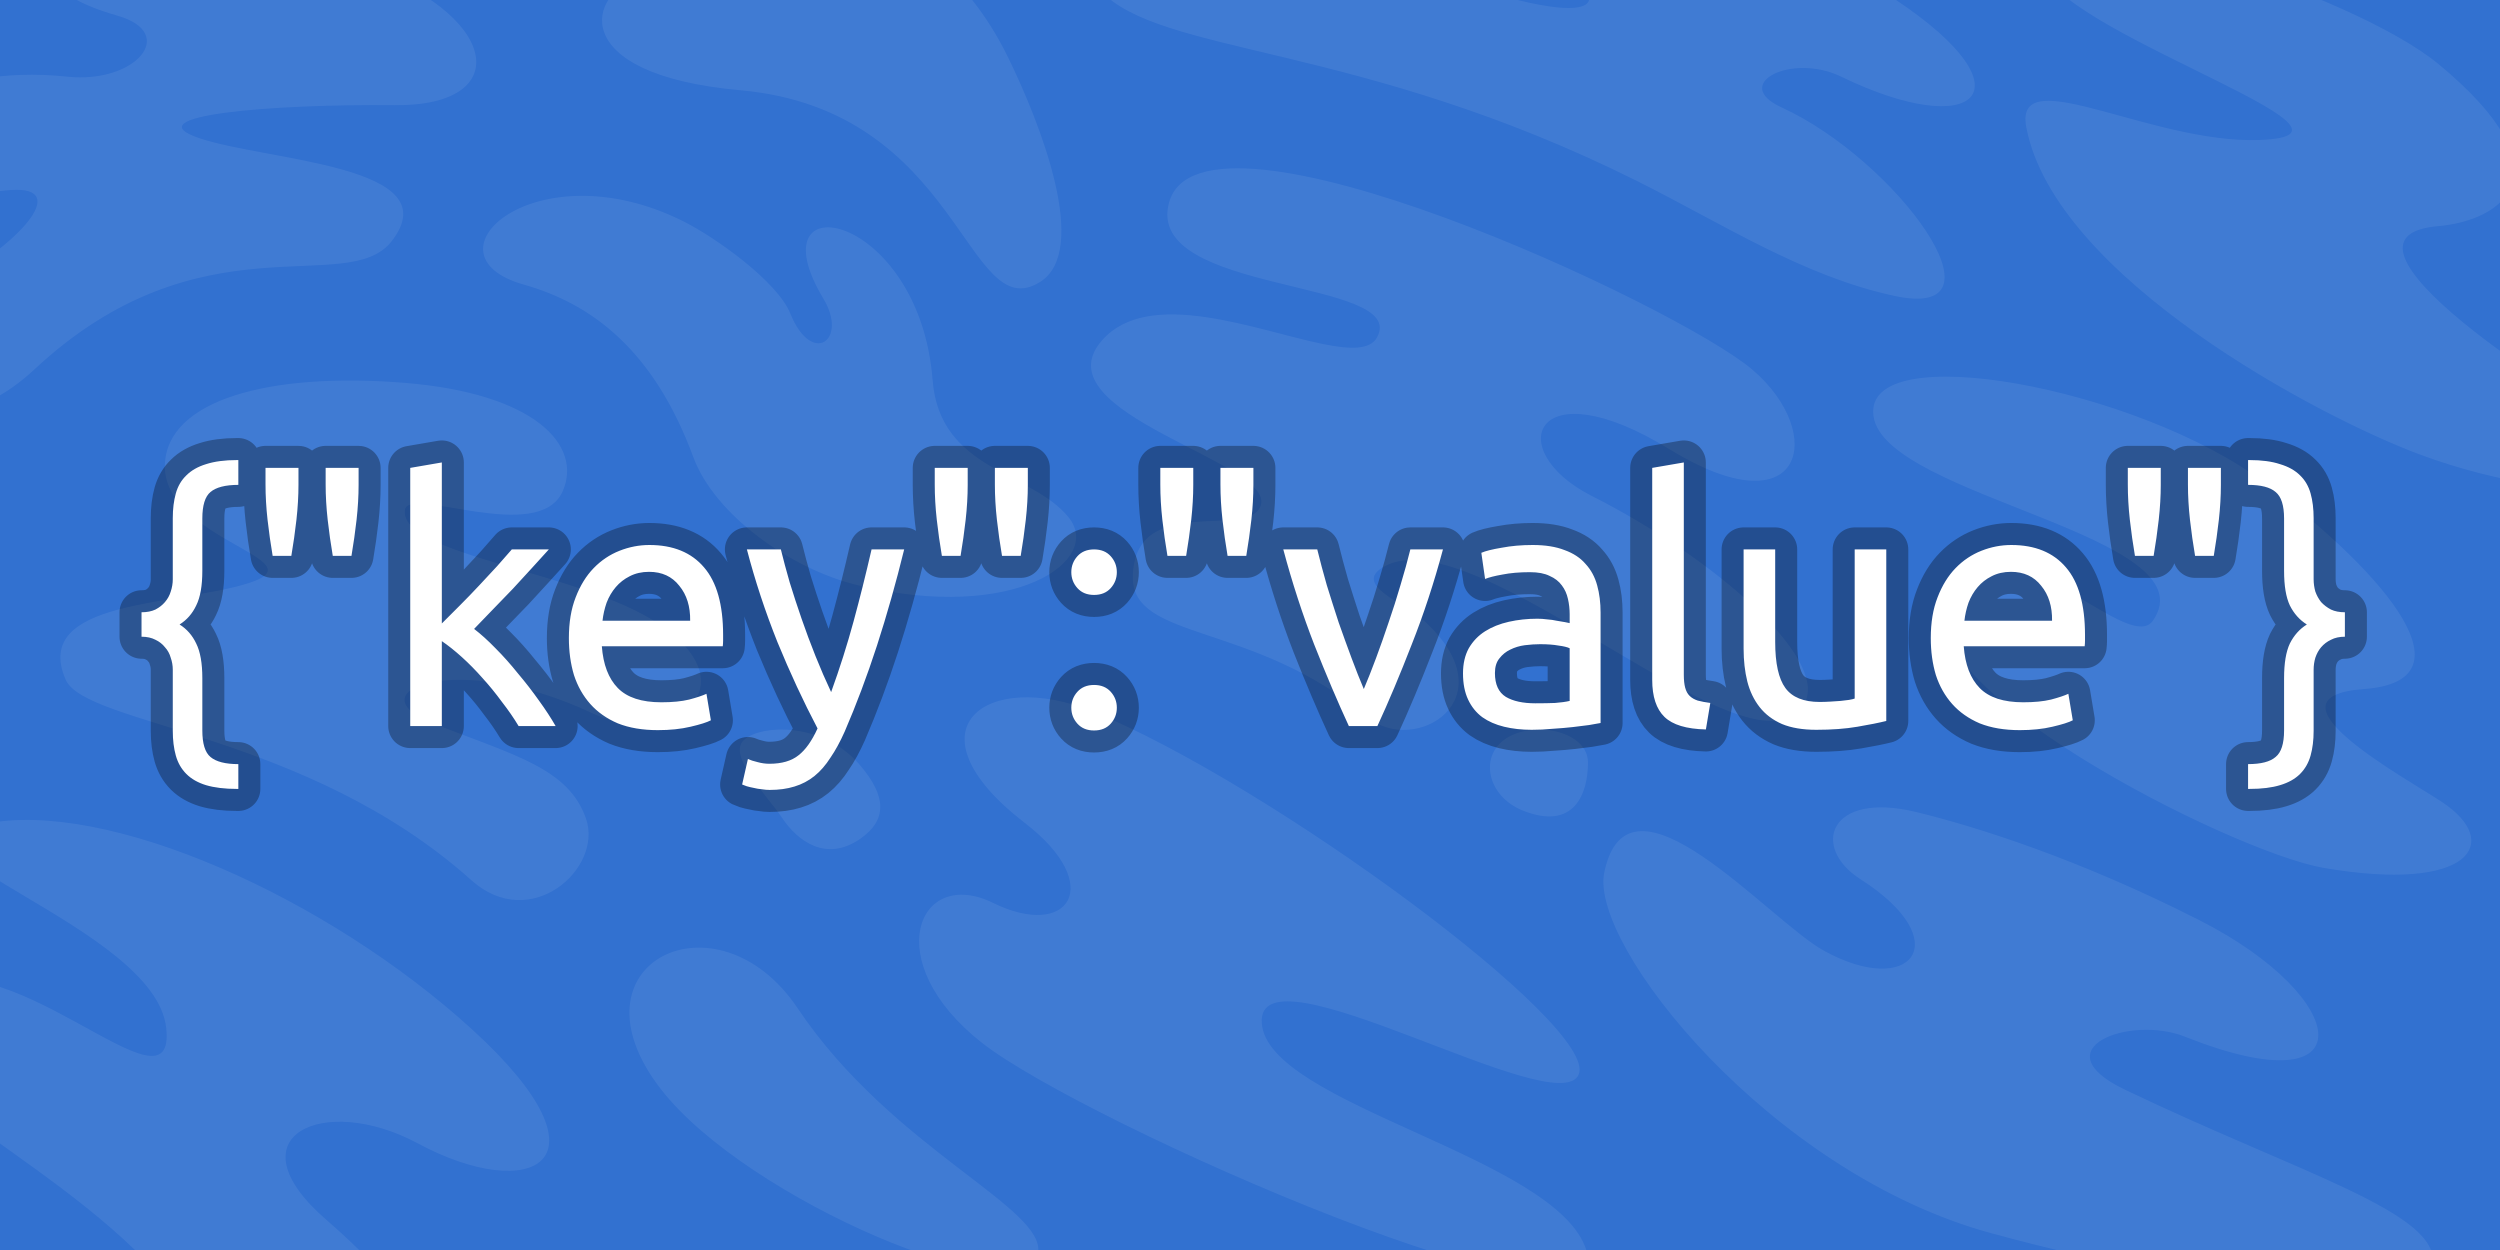
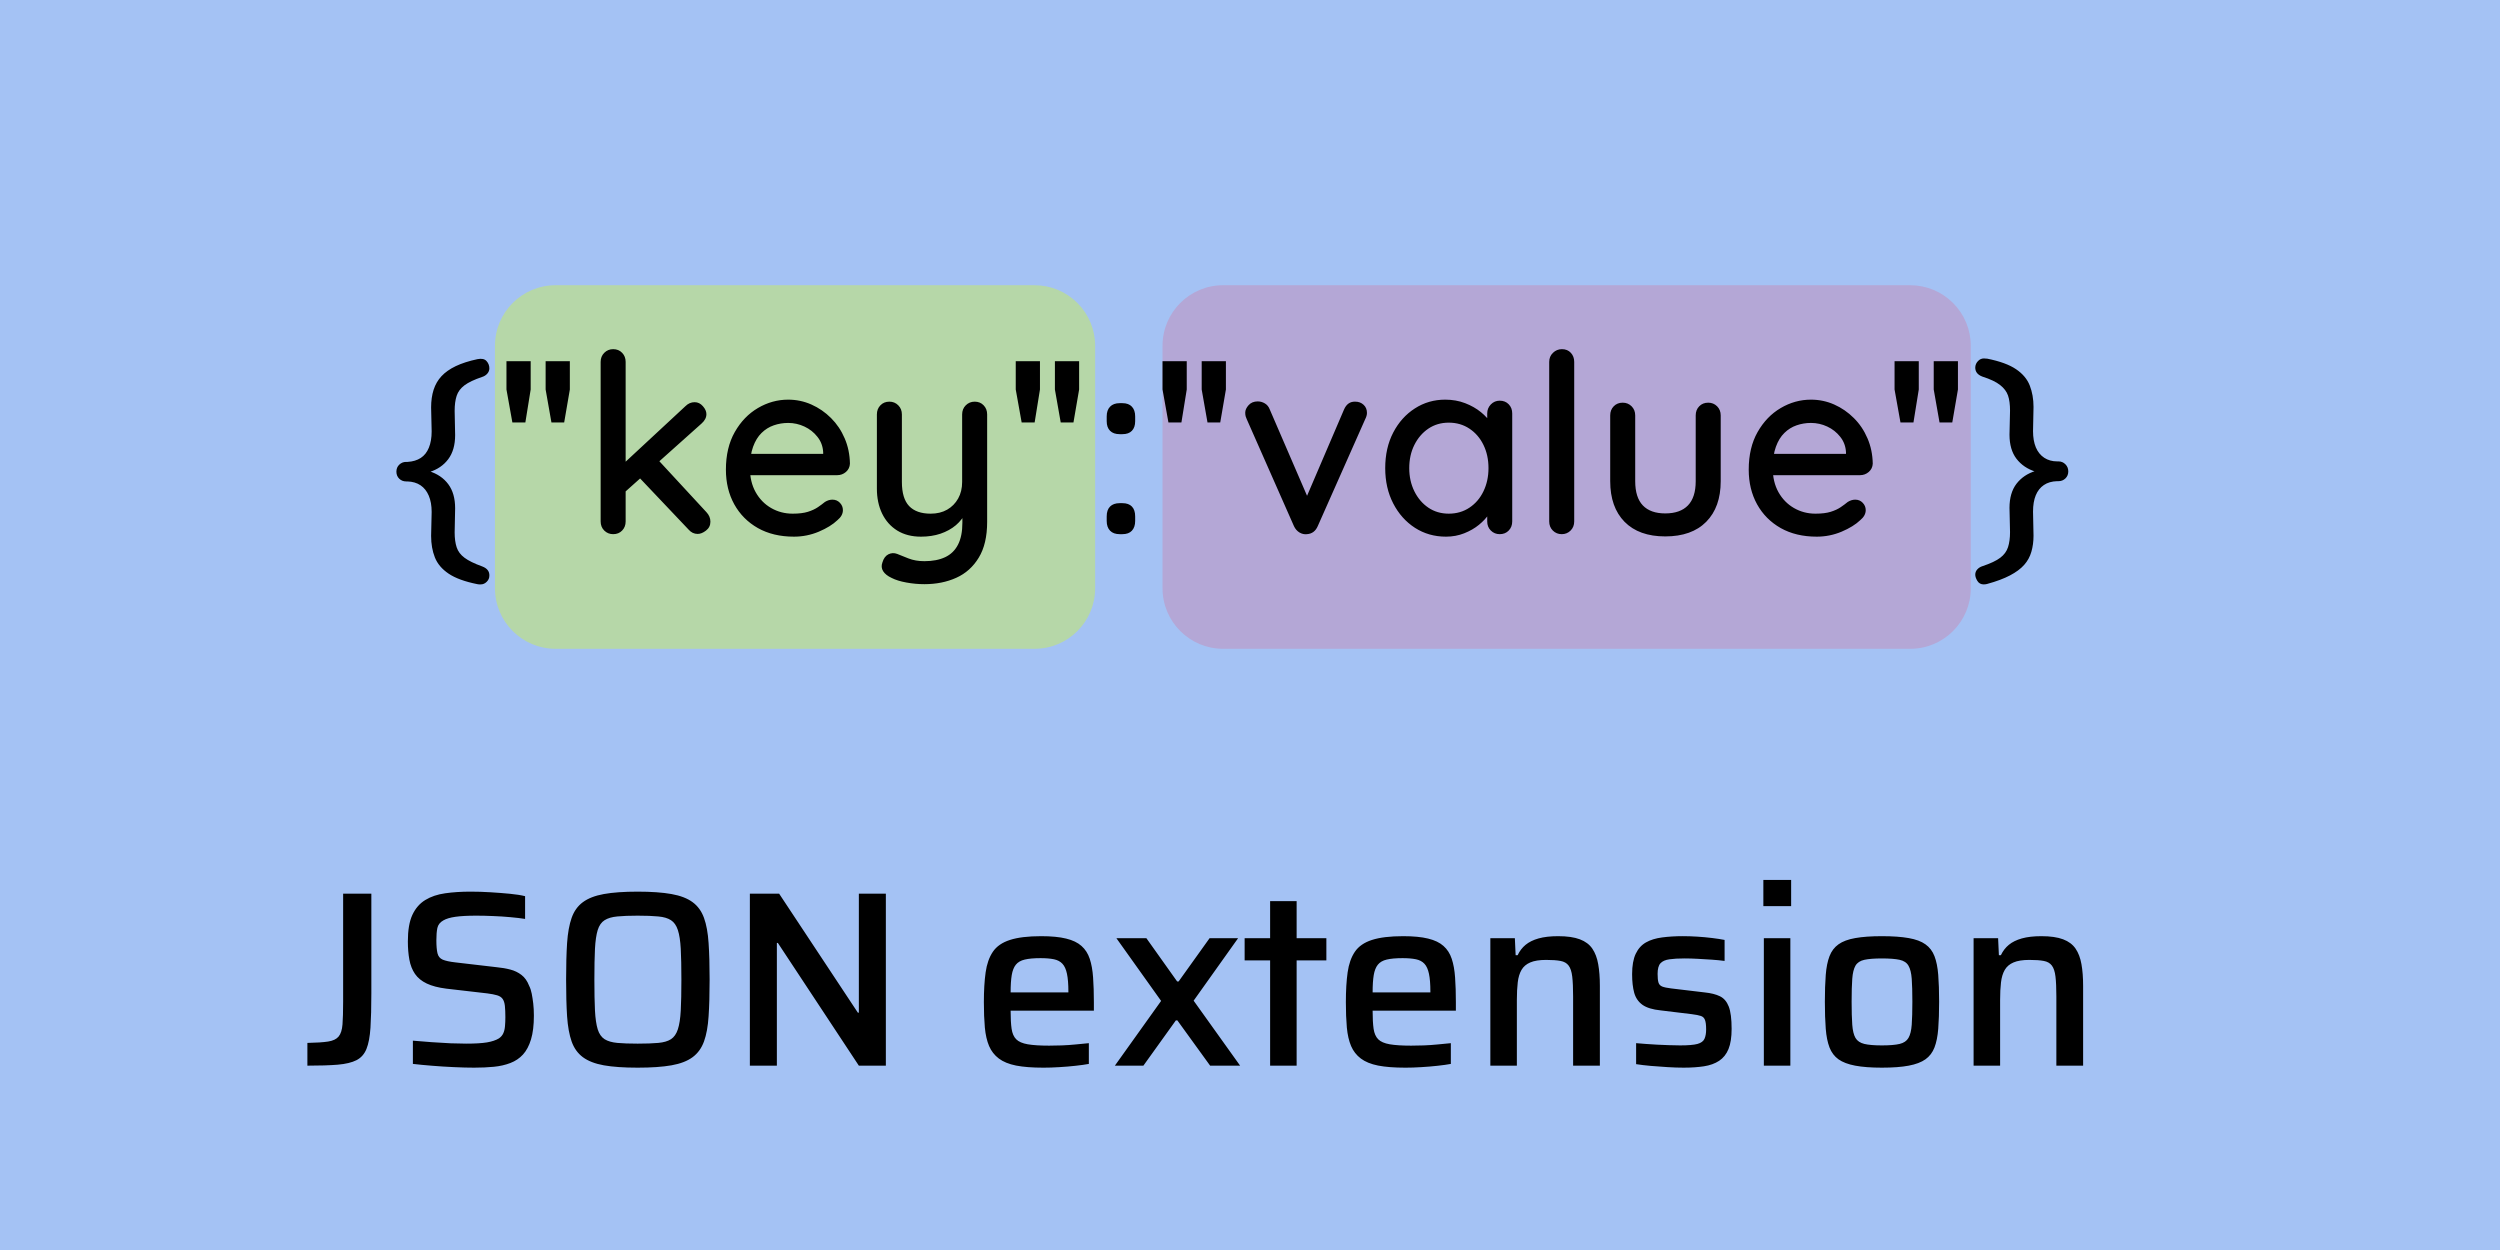
- <svg xmlns="http://www.w3.org/2000/svg" width="600" height="300">
-   <path fill="#3271d0" d="M0 300V0h600v300z" style="mix-blend-mode:normal;stroke-linejoin:miter;stroke-miterlimit:10;stroke-dasharray:none;stroke-dashoffset:0" />
-   <path fill="#fff" fill-opacity=".733" fill-rule="evenodd" d="M380.769 300.183c7.803 25.58-120.255-30.398-145.132-49.938-24.877-19.54-15.297-42.404 2.71-33.538 18.008 8.864 27.219-4.095 7.648-19.177-29.252-22.543-9.21-37.108 16.197-26.802 42.162 17.105 121.826 75.618 116.666 87.202-5.16 11.584-77.301-32.138-76.037-12.423 1.263 19.714 71.05 32.073 77.948 54.676zm-131.683.752c-3.252 14.883-69.781-12.83-90.495-39.57-23.408-30.226 13.524-48.207 32.843-19.383 22.728 33.913 60.039 48.023 57.652 58.953zm-216.524-.78c-29.21-28.334-75.604-46.23-54.227-61.867 22.025-16.112 64.266 32.322 61.551 8.33-2.764-24.416-72.414-42.849-43.45-48.884 28.967-6.035 82.07 17.503 117.043 49.49 34.973 31.986 13.85 41.747-13.248 27.16-22.424-12.072-45.259-1.813-21.876 18.405 33.003 28.535 50.364 65.734 30.927 66.69-18.707.92-45.272-28.815-76.72-59.324zm352.455-90.707c5.746-28.097 39.416 11.361 52.694 18.71 20.963 11.6 32.224-2.2 8.806-17.15-11.998-7.66-7.618-21.233 13.396-16.11 14.489 3.532 38.946 11.23 67.861 25.908 37.004 18.782 40.428 45.422-3.4 27.99-13.25-5.272-34.787 2.952-14.431 12.71 42.1 20.185 75.99 29.606 73.85 42.078-2.156 12.545-52.392 6.905-105.825-7.6-53.156-14.43-96.502-69.164-92.95-86.536ZM365.46 194.52c-8.654-3.462-10.59-13.351-3.684-17.494 6.906-4.143 19.334-1.382 19.334 5.986 0 7.365-3.224 16.482-15.65 11.508zM15.756 163.098c-8.353-19.337 27.118-17.669 44.137-23.217 16.925-5.52-20.744-10.359-20.32-28.215.373-15.773 25.343-22.376 57.45-19.784 31.514 2.544 42.792 15.075 38.033 25.98-5.725 13.12-37.23-1.521-37.886 4.565-1.186 10.96 42.214 14.622 61.05 27.398 22.534 15.286 2.537 30.13-16.126 21.324-32.627-15.396-57.771-5.147-37.998 2.543 19.776 7.688 32.41 10.837 36.544 22.787 4.136 11.95-13.288 27.522-27.503 14.774-39.51-35.432-92.641-37.185-97.38-48.154zm171.974 33.23c-3.699-5.524-13.387-15.11-9.102-18.813 4.286-3.702 18.878-4.173 27.622 5.95 6.744 7.806 6.547 13.433.202 17.845-8.17 5.68-15.022.54-18.722-4.983zm18.332-55.83c-16.524-3.95-34.602-17.092-39.642-30.747-9.46-25.625-24.269-36.814-40.753-41.467-25.334-7.15 2.907-32.88 38.327-15.17 7.804 3.902 22.572 14.457 25.686 22.148 5.157 12.744 13.955 6.428 7.963-3.54-17.104-28.45 22.982-21.239 26.181 19.513 1.712 21.78 23.498 21.754 32.6 32.878 8.426 10.301-12.742 25.379-50.362 16.385zM93.969 57.917c-10.676 13.65-45.786-6.523-85.687 30.718-28.006 26.138-55.29-2.775-22.676-19.773 18.988-9.896 31.68-24.269 17.017-23.264-14.664 1.003-29.164 10.042-35.024-3.385-5.192-11.897 17.676-27.126 48.53-23.81C32.47 20.16 42.933 7.986 28.213 3.765-11.257-7.546 34.66-25.25 86.167-8.203c33.525 11.097 37.989 33.75 8.492 33.443-29.495-.306-63.022 2.474-46.752 7.951 16.27 5.477 60.323 6.495 46.063 24.726Zm147.942-44.198c7.805 15.938 19.784 46.505 7.638 53.994-17.664 10.895-18.9-41.281-71.796-46.05-42.933-3.87-36.077-23.969-24.515-26.642 11.563-2.676 36.526 9.28 30.458-5.396-6.069-14.676 37.16-18.9 58.215 24.095zm315.781 194.574c-22.106-3.797-103.599-44.931-90.312-66.077 13.286-21.145 43.213 15.605 49.332 6.744 14.089-20.4-64.15-29.675-67.055-49.005-2.903-19.33 63.538-6.948 93.95 15.974 30.411 22.92 49.711 47.542 23.814 49.426-25.894 1.883 9.56 21.109 18.664 27.137 14.682 9.72 6.872 21.862-28.392 15.801zM328.17 172.07c-27.242-23.056-56.699-18.092-56.29-33.813.528-20.285 27.805-8.61 30.687-16.896 3.65-10.5-53.354-22.104-38.125-39.617 11.236-12.925 37.116-2.409 53.122.84 6.409 1.3 11.235 1.435 12.904-1.566 7.954-14.304-55.963-10.249-49.896-32.388 7.794-28.466 122.196 24.8 140.102 40.179 17.907 15.38 12.203 38.816-20.123 18.934-32.325-19.881-40.266.297-18.487 11.31 29.502 14.921 56.53 38.805 51.14 49.485-11.211 22.21-78.98-45.488-101.215-32.455-7.36 4.314 4.96 8.5 9.752 12.871 20.706 18.884-2.314 32.645-13.57 23.116zM544.98 33.422c26.448-2.582-58.703-28.39-54.833-43.228 3.87-14.838 74.727 8.368 95.057 25.162 32.028 26.453 15.035 37.607 0 38.906-30.547 2.64 28.803 41.096 51.381 52.71 22.579 11.612-17.418 16.343-55.695 2.151-24.327-9.023-87.732-42.582-94.575-78.58-3.198-16.832 32.217 5.459 58.665 2.879zM392.946 43.465C326.07 10.039 278.134 13.355 263.915-2.496c-15.224-16.974 24.39-20.365 91.265 0 37.41 11.393 27.852-2.096 13.899-8.318-9.703-4.327-10.518-15.87 20.837-11.848 31.061 3.982 56.641 17.02 64.92 22.526 33.3 22.147 19.276 34.173-12.971 18.52-11.867-5.762-26.634 1.753-14.302 7.391 27.535 12.591 55.826 51.401 27.142 45.245-21.993-4.72-41.1-17.228-61.76-27.555Z" data-paper-data="{&quot;index&quot;:null}" opacity=".1" style="mix-blend-mode:normal;stroke-linejoin:miter;stroke-miterlimit:10;stroke-dasharray:none;stroke-dashoffset:0" />
-   <path d="M33.966 146.943q1.956 0 3.342-.653 1.387-.733 2.283-1.793.979-1.142 1.386-2.528.49-1.467.49-2.935V124.36q0-3.343.733-5.952.734-2.61 2.528-4.321 1.793-1.794 4.729-2.69 3.016-.98 7.419-.98h.326v5.953q-4.647 0-6.686 1.712-1.956 1.63-1.956 6.36v12.555q0 5.38-1.468 8.316-1.386 2.935-3.995 4.566 2.61 1.63 3.995 4.565 1.468 2.936 1.468 8.317v12.555q0 4.729 1.956 6.36 2.039 1.712 6.686 1.712v5.952h-.326q-4.403 0-7.42-.897-2.935-.897-4.728-2.69-1.794-1.794-2.528-4.403-.733-2.61-.733-5.952V160.72q0-1.467-.49-2.853-.407-1.468-1.386-2.528-.896-1.141-2.283-1.793-1.386-.734-3.342-.734zm37.667-34.65v4.076q0 3.995-.49 8.397-.488 4.321-1.222 8.643h-4.484q-.734-4.322-1.223-8.643-.49-4.402-.49-8.479v-3.995zm14.43 0v4.076q0 3.995-.488 8.397-.49 4.321-1.223 8.643h-4.485q-.733-4.322-1.222-8.643-.49-4.402-.49-8.479v-3.995zm27.721 38.645q2.446 1.875 5.137 4.647 2.772 2.772 5.38 6.033 2.691 3.18 5.055 6.523 2.365 3.26 3.995 6.114h-8.886q-1.712-2.853-3.995-5.788-2.202-3.017-4.648-5.707-2.446-2.772-4.973-5.055-2.527-2.283-4.81-3.832v20.382h-7.583v-61.963l7.583-1.304v38.645l4.32-4.321q2.365-2.364 4.648-4.81 2.283-2.446 4.321-4.648 2.038-2.282 3.506-3.995h8.887q-1.875 2.039-4.077 4.485-2.201 2.446-4.565 4.973l-4.81 4.973q-2.365 2.446-4.485 4.648zm22.747 2.2q0-5.625 1.63-9.783 1.631-4.24 4.322-7.011 2.69-2.772 6.196-4.158 3.506-1.386 7.175-1.386 8.56 0 13.126 5.38 4.566 5.3 4.566 16.225v1.305q0 .733-.081 1.386H144.44q.489 6.604 3.832 10.028 3.342 3.424 10.436 3.424 3.995 0 6.685-.652 2.772-.734 4.158-1.386l1.06 6.36q-1.386.733-4.892 1.548-3.424.816-7.827.816-5.544 0-9.62-1.63-3.995-1.713-6.604-4.648-2.61-2.935-3.914-6.93-1.223-4.077-1.223-8.887zm29.107-4.157q.081-5.137-2.61-8.398-2.608-3.343-7.256-3.343-2.609 0-4.647 1.06-1.957.979-3.343 2.61-1.386 1.63-2.2 3.75-.735 2.12-.98 4.32zm13.86 33.183q.897.407 2.283.734 1.467.407 2.853.407 4.484 0 7.012-2.038 2.527-1.957 4.566-6.44-5.137-9.785-9.621-20.71-4.403-11.006-7.338-22.258h8.153q.897 3.67 2.12 7.909 1.305 4.24 2.854 8.724 1.549 4.484 3.342 8.968 1.794 4.484 3.75 8.642 3.099-8.56 5.382-16.958 2.283-8.398 4.321-17.285h7.827q-2.935 11.985-6.523 23.074-3.587 11.006-7.745 20.627-1.63 3.669-3.424 6.278-1.712 2.69-3.832 4.402-2.12 1.712-4.81 2.528-2.61.815-5.952.815-.897 0-1.875-.163-.979-.081-1.957-.326-.897-.163-1.712-.408-.734-.244-1.06-.407zm52.75-69.872v4.077q0 3.995-.49 8.397-.488 4.321-1.222 8.643h-4.484q-.734-4.322-1.223-8.643-.49-4.402-.49-8.479v-3.995zm14.431 0v4.077q0 3.995-.49 8.397-.488 4.321-1.222 8.643h-4.484q-.734-4.322-1.223-8.643-.49-4.402-.49-8.479v-3.995zm21.361 57.56q0 2.202-1.468 3.833-1.467 1.63-3.995 1.63-2.527 0-3.995-1.63-1.467-1.631-1.467-3.832 0-2.202 1.467-3.832 1.468-1.63 3.995-1.63 2.528 0 3.995 1.63 1.468 1.63 1.468 3.832zm0-32.53q0 2.201-1.468 3.832-1.467 1.63-3.995 1.63-2.527 0-3.995-1.63-1.467-1.63-1.467-3.832 0-2.201 1.467-3.832 1.468-1.63 3.995-1.63 2.528 0 3.995 1.63 1.468 1.63 1.468 3.832zm18.344-25.03v4.077q0 3.995-.489 8.397-.489 4.321-1.223 8.643h-4.484q-.734-4.322-1.223-8.643-.49-4.402-.49-8.479v-3.995zm14.431 0v4.077q0 3.995-.489 8.397-.49 4.321-1.223 8.643h-4.484q-.734-4.322-1.223-8.643-.49-4.402-.49-8.479v-3.995zm45.494 19.567q-3.18 11.904-7.5 22.829-4.24 10.925-8.235 19.567h-6.849q-3.995-8.642-8.316-19.567-4.24-10.925-7.42-22.829h8.154q.978 3.995 2.283 8.561 1.386 4.484 2.853 8.969 1.55 4.402 3.099 8.56 1.549 4.158 2.935 7.42 1.386-3.262 2.935-7.42 1.549-4.158 3.016-8.56 1.55-4.485 2.854-8.969 1.386-4.566 2.364-8.56zm22.177 36.934q2.69 0 4.728-.082 2.12-.163 3.506-.489v-12.637q-.815-.408-2.69-.652-1.794-.326-4.403-.326-1.712 0-3.669.244-1.875.245-3.506 1.06-1.549.734-2.609 2.12-1.06 1.304-1.06 3.506 0 4.076 2.61 5.707 2.609 1.549 7.093 1.549zm-.653-37.993q4.566 0 7.664 1.223 3.18 1.14 5.055 3.342 1.957 2.12 2.772 5.137.816 2.935.816 6.522v26.498q-.979.163-2.772.489-1.713.244-3.914.489t-4.81.408q-2.528.244-5.055.244-3.587 0-6.604-.734-3.017-.733-5.218-2.282-2.201-1.631-3.424-4.24-1.223-2.609-1.223-6.278 0-3.506 1.386-6.033 1.467-2.528 3.913-4.077 2.446-1.549 5.707-2.283 3.262-.733 6.849-.733 1.141 0 2.364.163 1.223.081 2.283.326 1.142.163 1.957.326.815.163 1.141.245v-2.12q0-1.875-.407-3.67-.408-1.874-1.468-3.26-1.06-1.468-2.935-2.283-1.794-.897-4.729-.897-3.75 0-6.604.57-2.772.49-4.158 1.06l-.897-6.277q1.468-.652 4.892-1.223 3.424-.652 7.42-.652zm41.581 44.27q-7.012-.162-9.947-3.016-2.935-2.854-2.935-8.887v-50.875l7.583-1.304v50.956q0 1.875.326 3.098.326 1.223 1.06 1.957.733.734 1.956 1.142 1.223.326 3.017.57zm43.293-2.038q-2.61.653-6.93 1.386-4.24.734-9.865.734-4.892 0-8.235-1.386-3.343-1.467-5.381-4.076-2.038-2.61-2.935-6.115-.897-3.587-.897-7.909V131.86h7.582v22.177q0 7.745 2.446 11.088 2.446 3.343 8.235 3.343 1.223 0 2.527-.082 1.305-.081 2.446-.163 1.142-.163 2.038-.244.979-.164 1.386-.327V131.86h7.583zm10.68-19.893q0-5.626 1.63-9.784 1.632-4.24 4.322-7.011 2.69-2.772 6.196-4.158 3.506-1.386 7.175-1.386 8.56 0 13.126 5.38 4.566 5.3 4.566 16.225v1.305q0 .733-.081 1.386h-29.025q.489 6.604 3.832 10.028 3.342 3.424 10.436 3.424 3.995 0 6.685-.652 2.772-.734 4.158-1.386l1.06 6.36q-1.386.733-4.892 1.548-3.424.816-7.827.816-5.544 0-9.62-1.63-3.995-1.713-6.604-4.648-2.61-2.935-3.914-6.93-1.223-4.077-1.223-8.887zm29.107-4.158q.081-5.137-2.61-8.398-2.608-3.343-7.256-3.343-2.608 0-4.647 1.06-1.956.979-3.342 2.61-1.387 1.63-2.202 3.75-.734 2.12-.978 4.32zm26.09-36.689v4.077q0 3.995-.49 8.397-.489 4.321-1.223 8.643h-4.484q-.734-4.322-1.223-8.643-.489-4.402-.489-8.479v-3.995zm14.43 0v4.077q0 3.995-.489 8.397-.489 4.321-1.223 8.643h-4.484q-.734-4.322-1.223-8.643-.489-4.402-.489-8.479v-3.995zm29.759 40.52q-1.957 0-3.343.735-1.386.652-2.364 1.793-.897 1.06-1.386 2.528-.408 1.386-.408 2.853v14.676q0 3.343-.734 5.952-.733 2.609-2.527 4.402-1.794 1.794-4.81 2.69-2.935.898-7.338.898h-.326v-5.952q4.647 0 6.604-1.712 2.038-1.631 2.038-6.36V162.76q0-5.381 1.386-8.317 1.468-2.935 4.077-4.565-2.61-1.63-4.077-4.566-1.386-2.935-1.386-8.316V124.44q0-4.729-2.038-6.36-1.957-1.711-6.604-1.711v-5.952h.326q4.403 0 7.338.978 3.016.897 4.81 2.69 1.794 1.713 2.527 4.322.734 2.609.734 5.952v14.675q0 1.468.408 2.935.489 1.386 1.386 2.528.978 1.06 2.364 1.793 1.386.653 3.343.653z" aria-label="{&quot;key&quot;:&quot;value&quot;}" style="font-size:81.531px;font-family:Ubuntu;-inkscape-font-specification:Ubuntu;letter-spacing:0;fill:#fff;stroke:#000;stroke-width:10.563;stroke-linecap:round;stroke-linejoin:round;stroke-opacity:.312;paint-order:markers stroke fill" />
+ <svg xmlns="http://www.w3.org/2000/svg" fill="none" stroke-linecap="square" stroke-miterlimit="10" viewBox="0 0 800 400">
+   <defs>
+     <linearGradient id="a" x1="107.543" x2="107.543" y1="205.478" y2="263.652" gradientUnits="userSpaceOnUse">
+       <stop offset="0%" stop-color="#fff" stop-opacity=".05" />
+       <stop offset="100%" stop-color="#fff" stop-opacity="0" />
+     </linearGradient>
+   </defs>
+   <path fill="#a4c2f4" fill-rule="evenodd" d="M0 0h800v400H0Z" />
+   <path fill="#b4a7d6" fill-rule="evenodd" d="M372.006 110.662c0-10.71 8.682-19.391 19.391-19.391h219.863c5.143 0 10.075 2.043 13.712 5.68 3.637 3.637 5.68 8.569 5.68 13.712v77.564c0 10.71-8.682 19.391-19.391 19.391h-219.863c-10.71 0-19.391-8.682-19.391-19.391z" />
+   <path fill="#b6d7a8" fill-rule="evenodd" d="M158.386 110.662c0-10.71 8.682-19.391 19.391-19.391h153.28c5.143 0 10.075 2.043 13.712 5.68 3.637 3.637 5.68 8.569 5.68 13.712v77.564c0 10.71-8.682 19.391-19.391 19.391h-153.28c-10.71 0-19.391-8.682-19.391-19.391z" />
+   <path fill="#000" d="M98.365 341.013v-7.281q4.313-.078 6.625-.438 2.328-.359 3.359-1.594 1.047-1.25 1.25-3.891.203-2.641.203-7.281v-34.562h9.031v31.922q0 6.641-.281 10.969-.281 4.312-1.281 6.797-1 2.484-3.203 3.609-2.188 1.109-6 1.438-3.797.312-9.703.312zm53.432.641q-2.953 0-6.516-.172-3.562-.156-6.969-.438-3.391-.266-6.188-.594v-7.438q2.875.234 6.031.484 3.156.234 6.031.359 2.891.109 4.969.109 4.25 0 6.641-.391 2.406-.406 3.844-1.281.953-.641 1.391-1.594.453-.969.562-2.281.125-1.328.125-2.922 0-2.172-.156-3.609t-.719-2.234q-.562-.797-1.766-1.156-1.203-.359-3.125-.609l-13.109-1.516q-3.844-.484-6.281-1.641t-3.766-3.078q-1.312-1.922-1.797-4.562-.484-2.641-.484-5.844 0-5.359 1.438-8.469 1.453-3.125 4.125-4.766 2.688-1.641 6.359-2.156 3.688-.531 8.156-.531 3.125 0 6.406.203 3.281.203 6.203.484 2.922.281 4.828.766v7.281q-2-.328-4.688-.562-2.672-.25-5.547-.359-2.875-.125-5.359-.125-4.156 0-6.688.359-2.516.359-3.875 1.156-1.594.891-1.922 2.453-.312 1.547-.312 3.875 0 2.719.359 4.203.359 1.469 1.672 2.031 1.328.562 4.047.875l13.125 1.531q2.469.234 4.469.766 2 .516 3.562 1.719 1.562 1.188 2.438 3.438.562 1.109.844 2.562.281 1.438.484 3.156.203 1.719.203 3.875 0 4.562-.922 7.609-.922 3.031-2.562 4.828-1.641 1.797-4.047 2.719-2.391.922-5.281 1.203-2.875.281-6.234.281zm52.248 0q-6.562 0-10.812-.75-4.234-.766-6.719-2.609-2.469-1.844-3.594-5.031-1.125-3.203-1.453-8.047-.312-4.844-.312-11.719 0-6.891.312-11.719.328-4.844 1.453-8.047 1.125-3.203 3.594-5.031 2.484-1.844 6.719-2.609 4.25-.766 10.812-.766 6.547 0 10.828.766 4.281.766 6.766 2.609 2.484 1.828 3.641 5.031 1.156 3.203 1.469 8.047.328 4.828.328 11.719 0 6.875-.328 11.719-.312 4.844-1.469 8.047-1.156 3.188-3.641 5.031-2.484 1.844-6.766 2.609-4.281.75-10.828.75zm0-7.688q4 0 6.594-.234 2.594-.234 4.078-1.188 1.484-.969 2.203-3.172.719-2.203.922-6 .203-3.797.203-9.875 0-6.078-.203-9.875-.203-3.812-.922-6-.719-2.203-2.203-3.156-1.484-.969-4.078-1.203-2.594-.25-6.594-.25-3.922 0-6.484.25-2.562.234-4.094 1.203-1.516.953-2.203 3.156-.672 2.188-.875 6-.188 3.797-.188 9.875 0 6.078.188 9.875.203 3.797.875 6 .688 2.203 2.203 3.172 1.531.953 4.094 1.188 2.562.234 6.484.234zm35.913 7.047v-55.047h9.359l25.203 38.094h.312v-38.094h8.641v55.047h-8.641l-25.922-39.281h-.312v39.281zm93.848.641q-5.203 0-8.656-.672-3.438-.688-5.516-2.25-2.078-1.562-3.125-4-1.031-2.438-1.359-5.922-.312-3.484-.312-8.109 0-5.531.562-9.531t2.312-6.594q1.766-2.609 5.484-3.797 3.719-1.203 9.969-1.203 4.875 0 7.984.766 3.125.75 4.922 2.359 1.812 1.594 2.641 4.109.844 2.516 1.078 6 .25 3.484.25 7.891v2.719h-26.641q0 3.594.312 5.797.328 2.203 1.484 3.359t3.672 1.594q2.531.438 6.844.438 1.844 0 4.047-.078 2.203-.078 4.516-.312 2.328-.25 4.156-.406v6.641q-1.75.328-4.234.594-2.484.281-5.203.438-2.719.172-5.188.172zm8.078-22.797v-1.531q0-3.594-.453-5.703-.438-2.125-1.438-3.203-1-1.094-2.719-1.453-1.719-.359-4.281-.359-3.188 0-5.078.453-1.875.438-2.844 1.641-.953 1.188-1.312 3.312-.359 2.125-.359 5.562h19.922zm14.874 22.156 14.797-20.719-14.312-20.078h9.594l9.844 13.844h.484l9.906-13.844h9.125l-14.234 20 14.875 20.797h-9.594l-10.484-14.484h-.484l-10.391 14.484zm49.68 0v-33.688h-8.156v-7.109h8.156v-11.844h8.484v11.844h9.516v7.109h-9.516v33.688zm43.207.641q-5.203 0-8.656-.672-3.438-.688-5.516-2.25-2.078-1.562-3.125-4-1.031-2.438-1.359-5.922-.312-3.484-.312-8.109 0-5.531.562-9.531t2.312-6.594q1.766-2.609 5.484-3.797 3.719-1.203 9.969-1.203 4.875 0 7.984.766 3.125.75 4.922 2.359 1.812 1.594 2.641 4.109.844 2.516 1.078 6 .25 3.484.25 7.891v2.719h-26.641q0 3.594.312 5.797.328 2.203 1.484 3.359t3.672 1.594q2.531.438 6.844.438 1.844 0 4.047-.078 2.203-.078 4.516-.312 2.328-.25 4.156-.406v6.641q-1.75.328-4.234.594-2.484.281-5.203.438-2.719.172-5.188.172zm8.078-22.797v-1.531q0-3.594-.453-5.703-.438-2.125-1.438-3.203-1-1.094-2.719-1.453-1.719-.359-4.281-.359-3.188 0-5.078.453-1.875.438-2.844 1.641-.953 1.188-1.312 3.312-.359 2.125-.359 5.562h19.922zm19.187 22.156v-40.797h7.844l.25 5.438h.641q.953-2 2.547-3.312 1.609-1.328 4.156-2.047 2.562-.719 6.25-.719 4.312 0 6.953 1 2.641 1 4 3 1.359 2 1.875 4.969.531 2.953.531 6.953v25.516h-8.562v-22.156q0-4-.281-6.359-.281-2.359-1.156-3.516-.875-1.172-2.594-1.484-1.719-.328-4.609-.328-3.203 0-5.078.812-1.875.797-2.797 2.391-.922 1.594-1.203 4t-.281 5.594v21.047zm61.93.641q-2.406 0-5.172-.172-2.75-.156-5.391-.391-2.641-.234-4.719-.562v-6.719q1.359.078 3.078.25 1.719.156 3.641.234 1.922.078 3.75.156 1.844.078 3.609.078 3.844 0 5.562-.469 1.719-.484 2.234-1.641.531-1.172.531-3 0-2.094-.375-3.047-.359-.953-1.312-1.266-.953-.328-2.953-.578l-9.922-1.203q-3.844-.391-5.812-1.781-1.953-1.406-2.641-3.844-.672-2.453-.672-5.969 0-4.078 1.156-6.516t3.281-3.641q2.125-1.203 5.156-1.594 3.047-.406 6.641-.406 2.25 0 4.688.156t4.719.438q2.281.281 3.953.609v6.719q-1.906-.25-4.156-.406-2.234-.156-4.438-.266-2.203-.125-4.203-.125-2.953 0-4.875.281-1.922.266-2.844 1.266-.922 1-.922 3.406 0 1.844.281 2.766.281.906 1.203 1.281.922.359 2.844.594l10.719 1.281q3.031.312 4.906 1.234 1.891.922 2.812 3.281.922 2.359.922 7.156 0 4-1 6.453-1 2.438-3 3.766-2 1.312-4.844 1.75t-6.438.438zm25.434-51.688v-8.391h8.891v8.391zm.156 51.047v-40.797h8.484v40.797zm37.761.641q-5.109 0-8.516-.641-3.391-.641-5.359-2.031-1.953-1.406-2.875-3.797-.922-2.406-1.203-6-.281-3.609-.281-8.656 0-4.953.281-8.547.281-3.609 1.203-6 .922-2.406 2.875-3.797 1.969-1.406 5.359-2 3.406-.609 8.516-.609 5.203 0 8.594.609 3.406.594 5.359 2 1.969 1.391 2.891 3.797.922 2.391 1.203 6 .281 3.594.281 8.547 0 5.047-.281 8.656-.281 3.594-1.203 6-.922 2.391-2.891 3.797-1.953 1.391-5.359 2.031-3.391.641-8.594.641zm0-7.125q3.688 0 5.688-.469 2-.484 2.828-1.922.844-1.438 1.047-4.234.203-2.812.203-7.375t-.203-7.312q-.203-2.766-1.047-4.203-.828-1.438-2.828-1.875-2-.438-5.688-.438-3.594 0-5.594.438t-2.844 1.875q-.828 1.438-1.031 4.203-.203 2.75-.203 7.312t.203 7.375q.203 2.797 1.031 4.234.844 1.438 2.844 1.922 2 .469 5.594.469zm29.359 6.484v-40.797h7.844l.25 5.438h.641q.953-2 2.547-3.312 1.609-1.328 4.156-2.047 2.562-.719 6.25-.719 4.312 0 6.953 1 2.641 1 4 3 1.359 2 1.875 4.969.531 2.953.531 6.953v25.516h-8.562v-22.156q0-4-.281-6.359-.281-2.359-1.156-3.516-.875-1.172-2.594-1.484-1.719-.328-4.609-.328-3.203 0-5.078.812-1.875.797-2.797 2.391-.922 1.594-1.203 4t-.281 5.594v21.047z" />
+   <path d="M116.722 85.134h584.913v116.346h-584.913z" />
+   <path fill="#000" d="M153.8 187.012h-.484q-.234 0-.547-.078-6-1.203-9.203-3.359-3.203-2.156-4.406-5.203-1.203-3.031-1.203-6.875l.172-7.688q0-3.031-.922-5.188-.922-2.172-2.641-3.328-1.719-1.156-4.203-1.234h-.406q-1.281 0-2.203-.875-.906-.891-.906-2.25 0-1.359.906-2.234.922-.891 2.203-.891h.484q2.484-.156 4.203-1.266 1.719-1.125 2.594-3.281.891-2.172.891-5.203l-.172-7.688q0-3.125.797-5.641.812-2.516 2.531-4.359t4.547-3.203q2.844-1.359 6.938-2.234 2-.406 2.906.594.922 1 .922 2.359 0 .891-.641 1.656-.641.75-1.672 1.078-3.766 1.266-5.641 2.672-1.875 1.406-2.516 3.375-.641 1.953-.641 4.828l.156 7.75q0 4.734-2.203 7.688-2.203 2.953-6.125 4.156v-.312q3.922 1.203 6.125 4.156 2.203 2.953 2.203 7.688l-.156 7.75q0 2.797.641 4.75.641 1.969 2.516 3.359 1.875 1.406 5.641 2.766 2.391.891 2.312 2.969 0 1.125-.844 1.953-.828.844-1.953.844zm10.159-51.828-1.891-10.547v-9.062h7.75v9.062l-1.703 10.547zm12.5 0-1.859-10.547v-9.062h7.75v9.062l-1.812 10.547zm19.747 35.75q-1.672 0-2.844-1.156-1.156-1.156-1.156-2.922v-51.047q0-1.75 1.156-2.906 1.172-1.172 2.844-1.172 1.766 0 2.875 1.172 1.125 1.156 1.125 2.906v51.047q0 1.766-1.125 2.922-1.109 1.156-2.875 1.156zm26.078-42.234q1.531 0 2.641 1.281 1.125 1.266 1.125 2.547 0 1.609-1.516 2.969l-25.047 22.391-.312-9.188 20.156-18.719q1.281-1.281 2.953-1.281zm.969 42.156q-1.688 0-2.875-1.359l-16-16.875 6.078-5.609 15.594 16.875q1.281 1.359 1.281 3.047 0 1.766-1.406 2.844-1.391 1.078-2.672 1.078zm30.802.875q-6.641 0-11.531-2.75-4.875-2.766-7.562-7.609-2.672-4.844-2.672-11.078 0-7.047 2.844-12.047t7.391-7.672q4.562-2.687 9.688-2.687 3.922 0 7.438 1.562 3.516 1.562 6.281 4.328 2.766 2.75 4.359 6.484 1.609 3.719 1.688 8.109-.078 1.609-1.281 2.656-1.203 1.031-2.797 1.031h-31.125l-1.922-6.812h30.078l-1.516 1.453v-2q-.156-2.812-1.844-4.922-1.672-2.125-4.156-3.281-2.484-1.156-5.203-1.156-2.406 0-4.609.766-2.188.75-3.906 2.438-1.719 1.672-2.719 4.438-1 2.75-1 6.828 0 4.406 1.828 7.688 1.844 3.281 4.969 5.078 3.125 1.797 6.875 1.797 2.969 0 4.875-.594 1.922-.609 3.203-1.484 1.281-.875 2.25-1.672 1.188-.734 2.391-.734 1.438 0 2.391 1 .969 1 .969 2.359 0 1.766-1.75 3.203-2.172 2.078-5.969 3.688-3.797 1.594-7.953 1.594zM311.887 128.528q1.766 0 2.875 1.172 1.125 1.156 1.125 2.922v34.391q0 7.047-2.688 11.438-2.672 4.406-7.188 6.438-4.516 2.047-10.203 2.047-2.875 0-5.766-.531-2.875-.516-4.719-1.469-1.906-.875-2.719-2.156-.797-1.281-.234-2.797.562-1.922 1.922-2.609 1.359-.672 2.797-.125 1.359.562 3.594 1.438 2.25.891 5.125.891 3.922 0 6.641-1.281t4.109-4q1.406-2.719 1.406-7.047v-5.516l1.281 1.922q-1.281 2.641-3.359 4.406-2.078 1.75-4.922 2.719-2.828.953-6.266.953-4.406 0-7.578-1.953-3.156-1.969-4.844-5.438-1.672-3.484-1.672-7.969v-23.75q0-1.766 1.125-2.922 1.125-1.172 2.875-1.172 1.688 0 2.844 1.172 1.156 1.156 1.156 2.922v21.594q0 5.281 2.312 7.719 2.328 2.438 6.891 2.438 3.047 0 5.281-1.281 2.234-1.281 3.516-3.562t1.281-5.312v-21.594q0-1.766 1.156-2.922 1.172-1.172 2.844-1.172zm15.042 6.656-1.891-10.547v-9.062h7.75v9.062l-1.703 10.547zm12.5 0-1.859-10.547v-9.062h7.75v9.062l-1.812 10.547zm18.872 3.75q-2 0-3.078-1.078-1.078-1.078-1.078-3.078v-1.531q0-2 1.078-3.109 1.078-1.125 3.078-1.125h.875q2 0 3.031 1.125 1.047 1.109 1.047 3.109v1.531q0 2-1.047 3.078-1.031 1.078-3.031 1.078zm0 32q-2 0-3.078-1.109-1.078-1.125-1.078-3.125v-1.453q0-2.078 1.078-3.156 1.078-1.078 3.078-1.078h.875q2 0 3.031 1.078 1.047 1.078 1.047 3.156v1.453q0 2-1.047 3.125-1.031 1.109-3.031 1.109zm15.598-35.75-1.891-10.547v-9.062h7.75v9.062l-1.703 10.547zm12.5 0-1.859-10.547v-9.062h7.75v9.062l-1.812 10.547zm16.075-6.734q1.203 0 2.281.641 1.078.641 1.562 1.922l12.547 29.047-1.516.719 12.719-29.688q1.125-2.641 3.609-2.562 1.594 0 2.672 1 1.078 1 1.078 2.609 0 .484-.156 1-.156.516-.406 1l-15.188 34.234q-1.047 2.406-3.453 2.562-1.188.156-2.359-.516-1.156-.688-1.797-2.047l-15.109-34.234q-.172-.328-.328-.844-.156-.516-.156-1.234 0-1.203 1.078-2.406 1.078-1.203 2.922-1.203zm77.436-.234q1.766 0 2.875 1.156 1.125 1.156 1.125 2.922v34.562q0 1.766-1.125 2.922-1.109 1.156-2.875 1.156-1.672 0-2.844-1.156-1.156-1.156-1.156-2.922v-5.766l1.688.25q0 1.438-1.172 3.203-1.156 1.75-3.156 3.391-2 1.641-4.719 2.719-2.719 1.078-5.844 1.078-5.516 0-9.922-2.828-4.391-2.844-6.953-7.797-2.562-4.969-2.562-11.297 0-6.469 2.562-11.391 2.562-4.922 6.922-7.719 4.359-2.812 9.719-2.812 3.438 0 6.359 1.125 2.922 1.125 5.078 2.891 2.156 1.75 3.312 3.719 1.172 1.953 1.172 3.719l-2.484.234v-7.281q0-1.672 1.156-2.875 1.172-1.203 2.844-1.203zm-16.312 36.156q3.75 0 6.625-1.922 2.891-1.922 4.484-5.234 1.609-3.328 1.609-7.406 0-4.156-1.609-7.438-1.594-3.281-4.484-5.203-2.875-1.922-6.625-1.922-3.688 0-6.531 1.922-2.828 1.922-4.469 5.203-1.641 3.281-1.641 7.438 0 4.078 1.641 7.406 1.641 3.312 4.469 5.234 2.844 1.922 6.531 1.922zm40.149 2.484q0 1.766-1.156 2.922-1.156 1.156-2.844 1.156-1.672 0-2.844-1.156-1.156-1.156-1.156-2.922v-51.047q0-1.75 1.203-2.906 1.203-1.172 2.875-1.172 1.766 0 2.844 1.172 1.078 1.156 1.078 2.906zm42.879-38q1.688 0 2.844 1.156t1.156 2.922v21.047q0 8.312-4.641 13-4.625 4.672-13.109 4.672-8.406 0-13.016-4.672-4.594-4.688-4.594-13v-21.047q0-1.766 1.125-2.922 1.125-1.156 2.875-1.156 1.688 0 2.844 1.156 1.156 1.156 1.156 2.922v21.047q0 5.188 2.438 7.75 2.453 2.562 7.172 2.562 4.797 0 7.266-2.562 2.484-2.562 2.484-7.75v-21.047q0-1.766 1.125-2.922 1.125-1.156 2.875-1.156zm34.73 42.875q-6.641 0-11.531-2.75-4.875-2.766-7.562-7.609-2.672-4.844-2.672-11.078 0-7.047 2.844-12.047t7.391-7.672q4.562-2.688 9.688-2.688 3.922 0 7.438 1.562 3.516 1.562 6.281 4.328 2.766 2.75 4.359 6.484 1.609 3.719 1.688 8.109-.078 1.609-1.281 2.656-1.203 1.031-2.797 1.031h-31.125l-1.922-6.812h30.078l-1.516 1.453v-2q-.156-2.812-1.844-4.922-1.672-2.125-4.156-3.281-2.484-1.156-5.203-1.156-2.406 0-4.609.766-2.188.75-3.906 2.438-1.719 1.672-2.719 4.438-1 2.75-1 6.828 0 4.406 1.828 7.688 1.844 3.281 4.969 5.078 3.125 1.797 6.875 1.797 2.969 0 4.875-.594 1.922-.609 3.203-1.484 1.281-.875 2.25-1.672 1.188-.734 2.391-.734 1.438 0 2.391 1 .969 1 .969 2.359 0 1.766-1.75 3.203-2.172 2.078-5.969 3.688-3.797 1.594-7.953 1.594zm26.794-36.547-1.891-10.547v-9.062h7.75v9.062l-1.703 10.547zm12.5 0-1.859-10.547v-9.062h7.75v9.062l-1.812 10.547zm14.153 51.828q-1.359 0-2.047-1.125-.672-1.109-.672-2 0-.953.641-1.672.641-.719 1.672-1.047 3.844-1.281 5.688-2.688 1.844-1.391 2.484-3.391.641-2 .641-4.797l-.172-7.766q0-4.797 2.234-7.719 2.25-2.922 6.094-4.109v.234q-3.844-1.203-6.094-4.125-2.234-2.922-2.234-7.719l.172-7.672q0-2.969-.641-4.844-.641-1.875-2.531-3.359-1.875-1.484-5.641-2.688-2.391-.875-2.312-3.031.078-1.125.875-1.953.797-.844 1.922-.844.234 0 .516.047.281.031.531.031 6 1.203 9.188 3.359 3.203 2.156 4.406 5.234 1.203 3.078 1.203 6.844l-.156 7.766q0 3.031.906 5.203.922 2.156 2.688 3.312 1.766 1.156 4.156 1.156h.406q1.281 0 2.203.922.922.922.922 2.281 0 1.359-.922 2.25-.922.875-2.203.875h-.484q-2.484.078-4.203 1.234-1.719 1.156-2.594 3.281t-.875 5.234l.156 7.688q0 2.797-.688 5.156-.672 2.359-2.312 4.203-1.641 1.844-4.531 3.359-2.875 1.516-7.266 2.719-.25.078-.484.109-.234.047-.641.047z" />
</svg>
